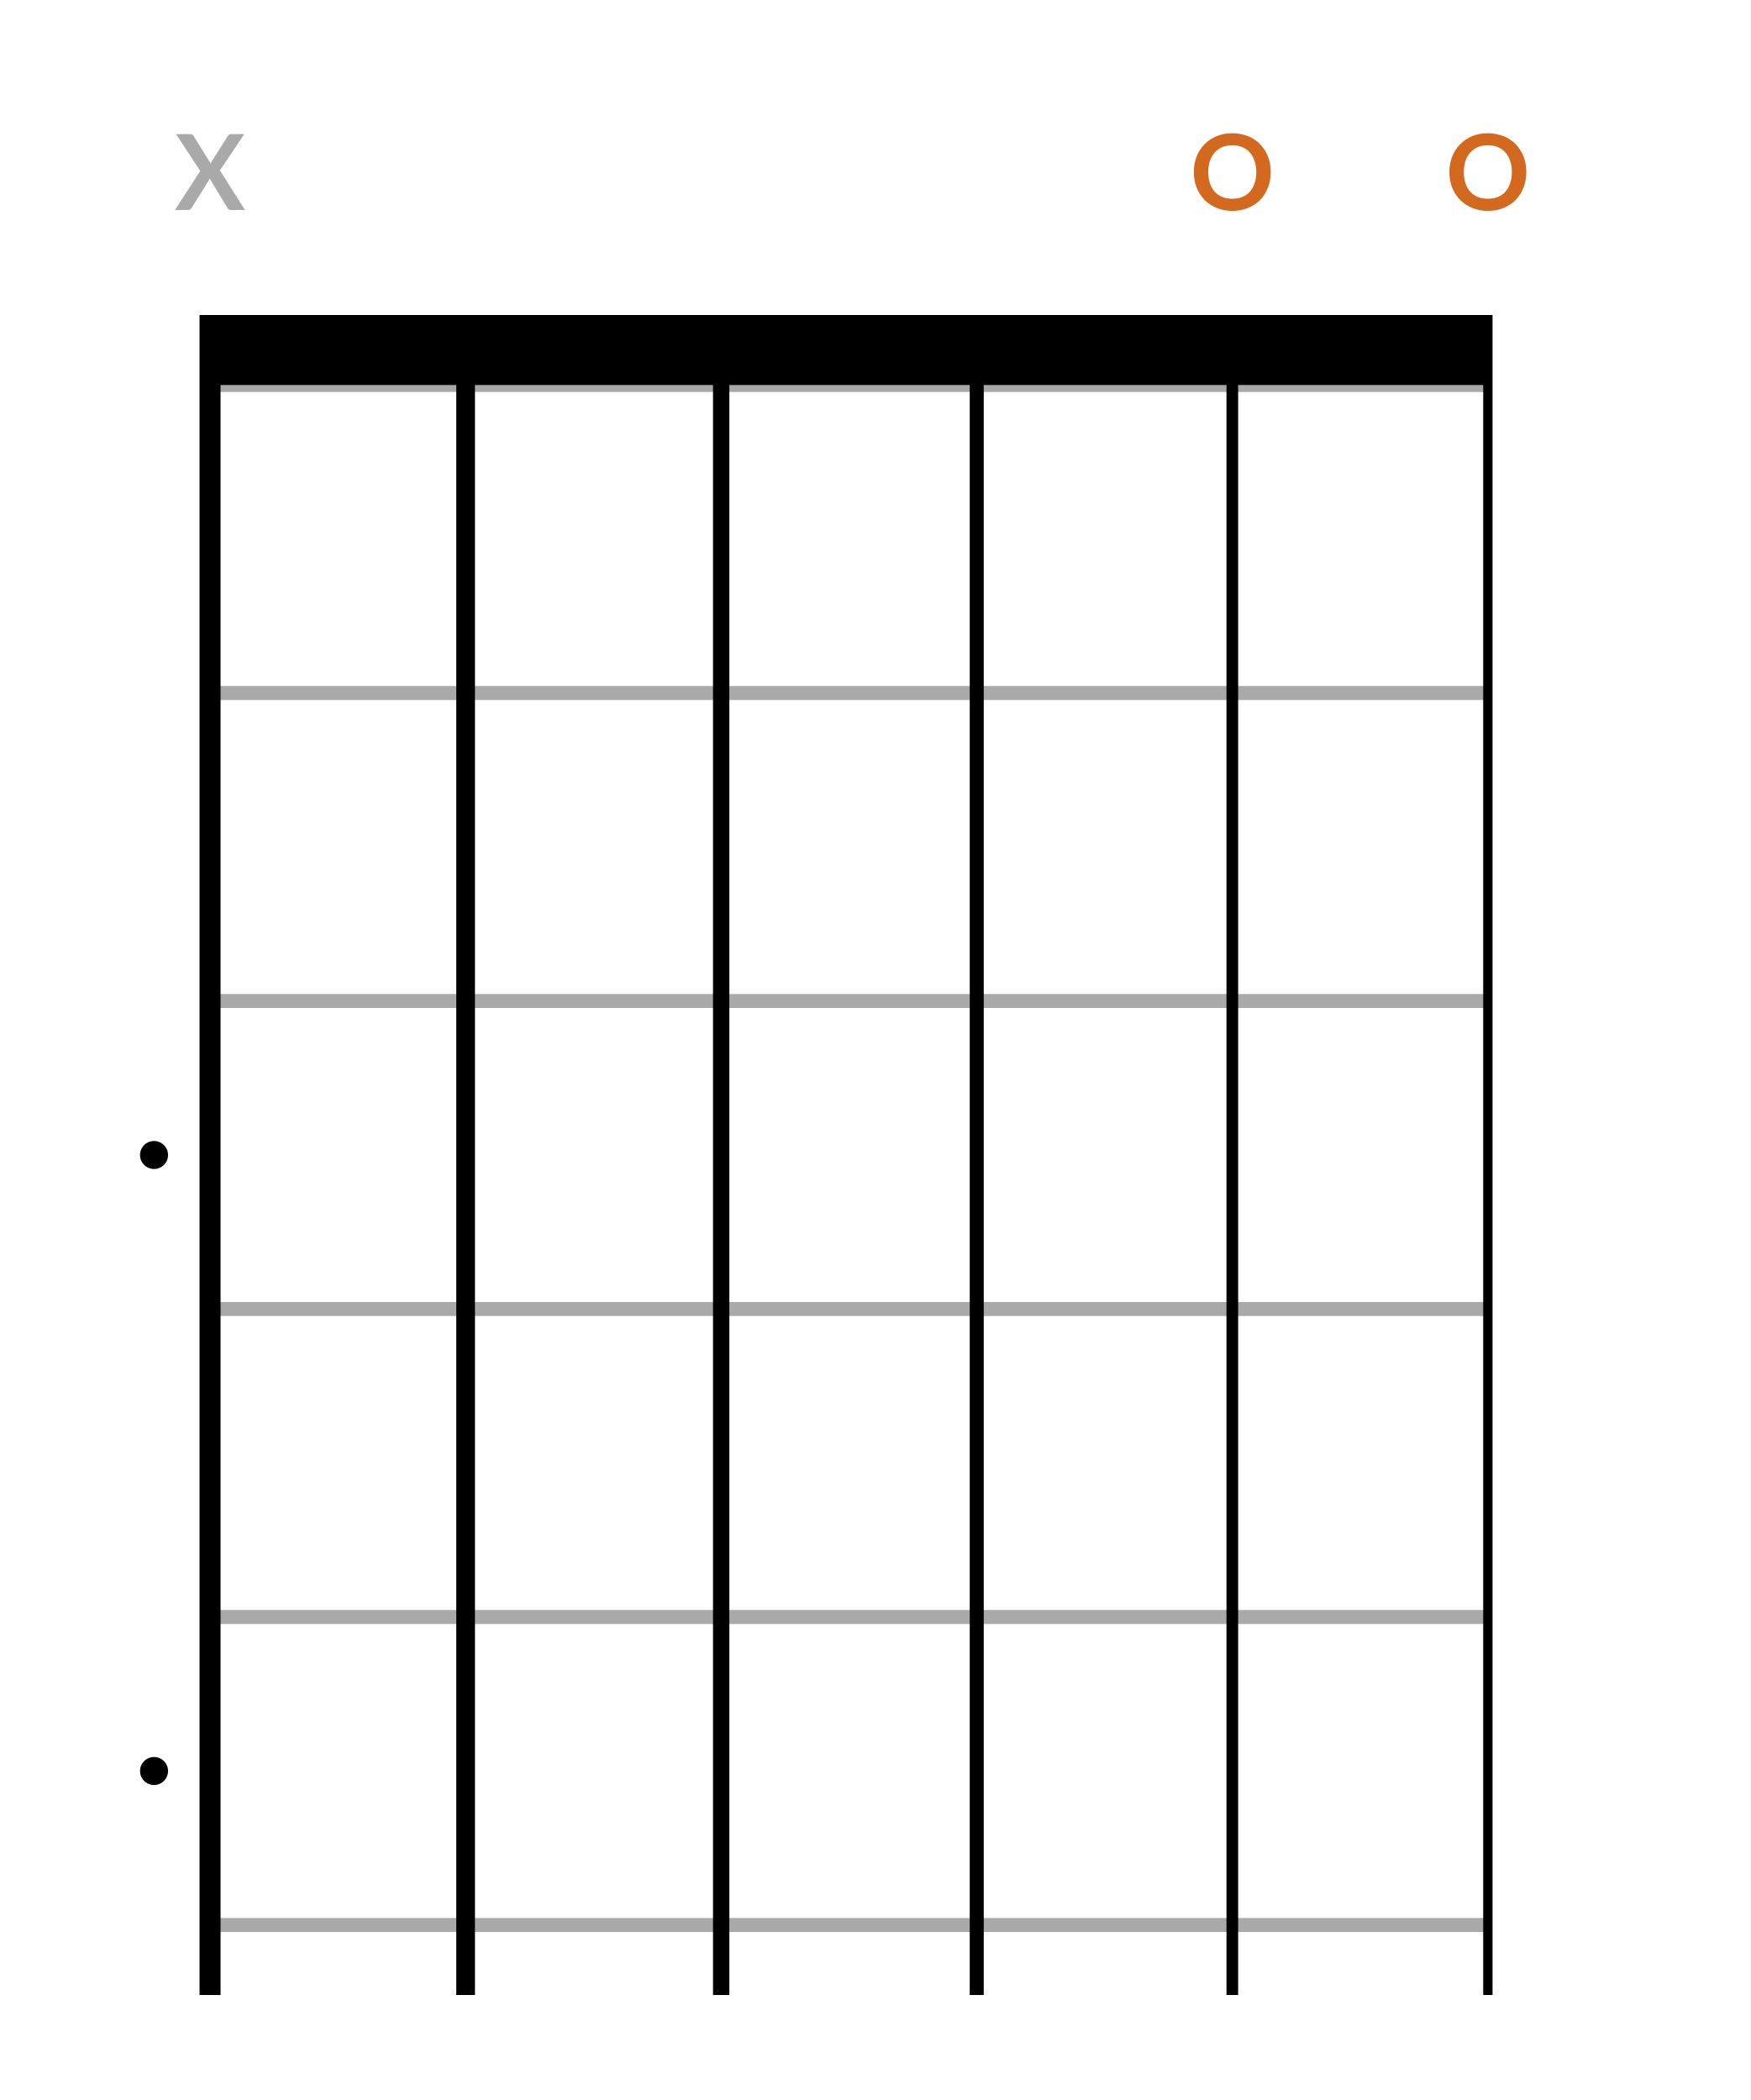
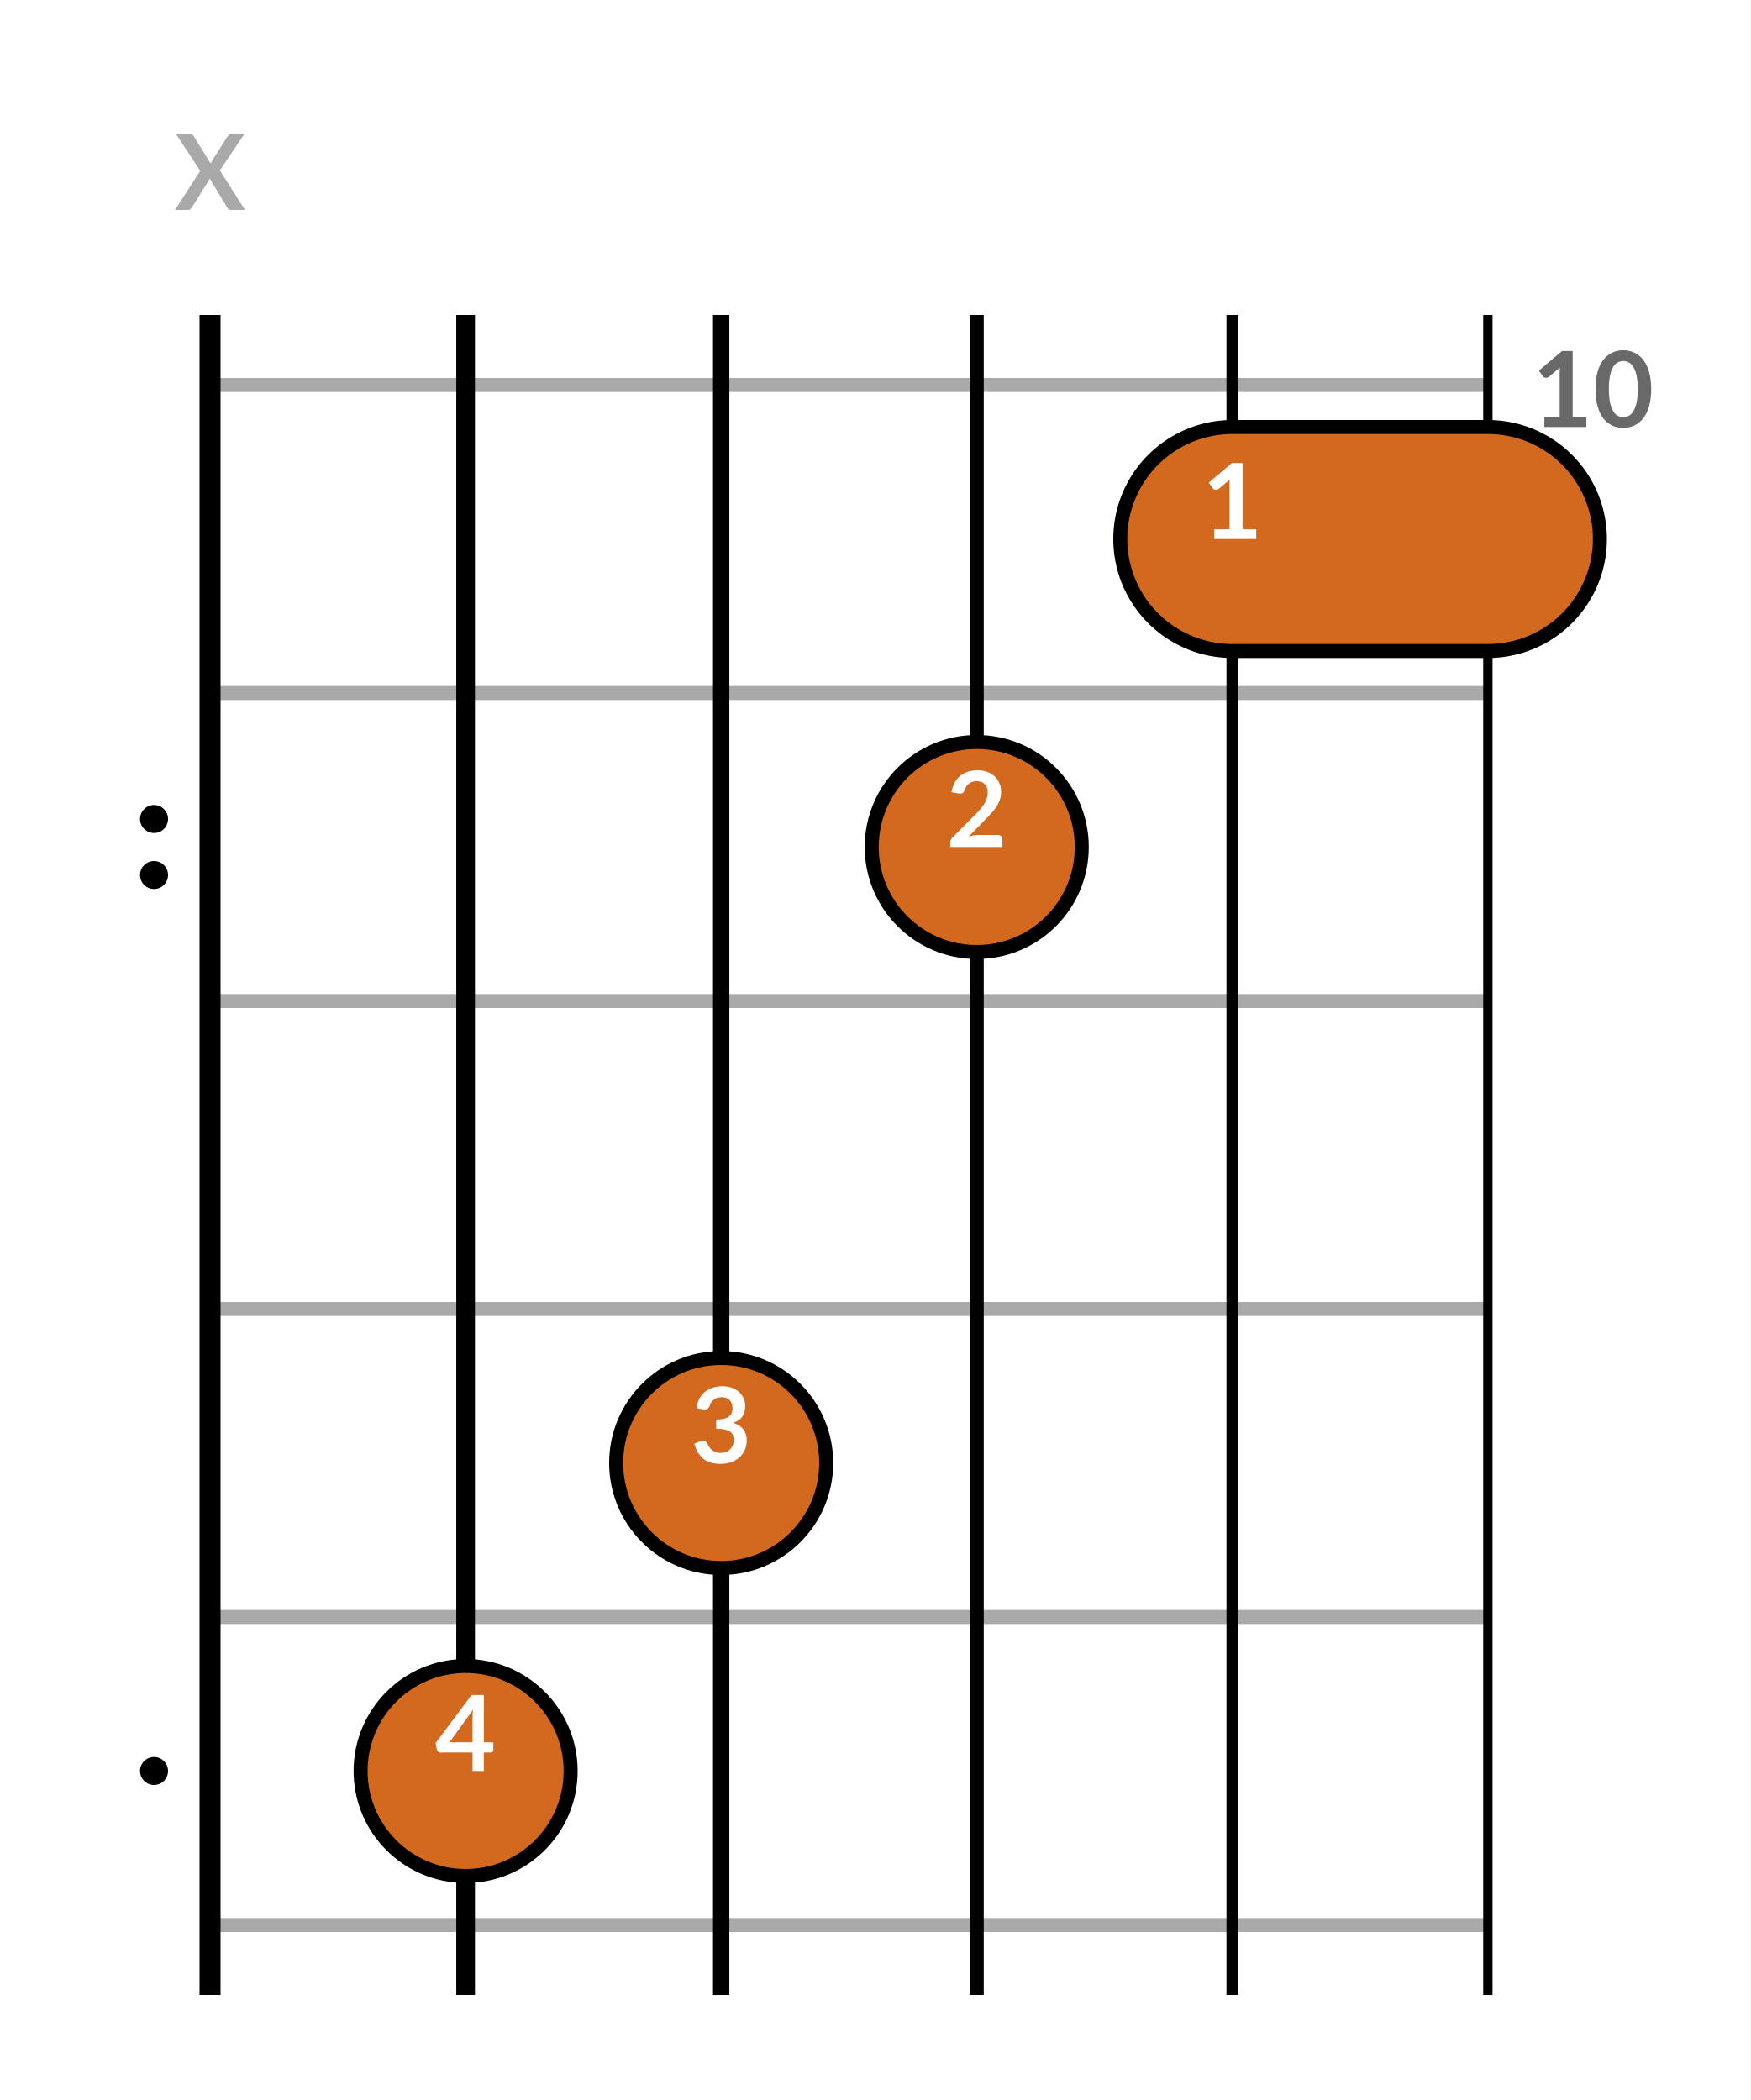
<svg xmlns="http://www.w3.org/2000/svg" baseProfile="full" height="300" version="1.1" width="250">
  <defs />
  <rect fill-opacity="0" height="240" width="182.5" x="30" y="45.0" />
  <rect fill="white" fill-opacity="1" height="300" width="250" x="0" y="0" />
  <g id="frets">
    <line stroke="darkgray" stroke-width="2" x1="30" x2="212.5" y1="55.0" y2="55.0" />
    <line stroke="darkgray" stroke-width="2" x1="30" x2="212.5" y1="99.0" y2="99.0" />
    <line stroke="darkgray" stroke-width="2" x1="30" x2="212.5" y1="143.0" y2="143.0" />
    <line stroke="darkgray" stroke-width="2" x1="30" x2="212.5" y1="187.0" y2="187.0" />
    <line stroke="darkgray" stroke-width="2" x1="30" x2="212.5" y1="231.0" y2="231.0" />
    <line stroke="darkgray" stroke-width="2" x1="30" x2="212.5" y1="275.0" y2="275.0" />
  </g>
-   <circle cx="22" cy="165.0" fill="black" r="2" />
+   <circle cx="22" cy="117.0" fill="black" r="2" />
+   <circle cx="22" cy="125.0" fill="black" r="2" />
  <circle cx="22" cy="253.0" fill="black" r="2" />
-   <line stroke="black" stroke-width="10" x1="30" x2="212.5" y1="50.0" y2="50.0" />
+   <text fill="dimgray" font-family="Lato" font-size="15" font-weight="bold" text-anchor="middle" x="227.5" y="61.0">10</text>
  <g id="strings" stroke="black">
    <line stroke-width="3.0" x1="30.0" x2="30.0" y1="45.0" y2="285.0" />
    <line stroke-width="2.667" x1="66.5" x2="66.5" y1="45.0" y2="285.0" />
    <line stroke-width="2.333" x1="103.0" x2="103.0" y1="45.0" y2="285.0" />
    <line stroke-width="2.0" x1="139.5" x2="139.5" y1="45.0" y2="285.0" />
    <line stroke-width="1.667" x1="176.0" x2="176.0" y1="45.0" y2="285.0" />
    <line stroke-width="1.333" x1="212.5" x2="212.5" y1="45.0" y2="285.0" />
  </g>
+   <line stroke="black" stroke-linecap="round" stroke-width="34" x1="176.0" x2="212.5" y1="77.0" y2="77.0" />
+   <line stroke="chocolate" stroke-linecap="round" stroke-width="30" x1="176.0" x2="212.5" y1="77.0" y2="77.0" />
+   <text alignment-baseline="middle" fill="white" font-family="Lato" font-size="15" font-weight="bold" text-anchor="middle" x="176.0" y="77.0">1</text>
  <text alignment-baseline="middle" fill="darkgray" font-family="Lato" font-size="15" font-weight="bold" text-anchor="middle" x="30.0" y="30.0">X</text>
-   <circle cx="66.5" cy="693.0" fill="chocolate" r="15" stroke="black" stroke-width="2" />
-   <text alignment-baseline="middle" fill="white" font-family="Lato" font-size="15" font-weight="bold" text-anchor="middle" x="66.5" y="693.0">3</text>
-   <circle cx="103.0" cy="649.0" fill="chocolate" r="15" stroke="black" stroke-width="2" />
-   <text alignment-baseline="middle" fill="white" font-family="Lato" font-size="15" font-weight="bold" text-anchor="middle" x="103.0" y="649.0">2</text>
-   <circle cx="139.5" cy="561.0" fill="chocolate" r="15" stroke="black" stroke-width="2" />
-   <text alignment-baseline="middle" fill="white" font-family="Lato" font-size="15" font-weight="bold" text-anchor="middle" x="139.5" y="561.0">1</text>
-   <text alignment-baseline="middle" fill="chocolate" font-family="Lato" font-size="15" font-weight="bold" text-anchor="middle" x="176.0" y="30.0">O</text>
-   <text alignment-baseline="middle" fill="chocolate" font-family="Lato" font-size="15" font-weight="bold" text-anchor="middle" x="212.5" y="30.0">O</text>
+   <circle cx="66.5" cy="253.0" fill="chocolate" r="15" stroke="black" stroke-width="2" />
+   <text alignment-baseline="middle" fill="white" font-family="Lato" font-size="15" font-weight="bold" text-anchor="middle" x="66.5" y="253.0">4</text>
+   <circle cx="103.0" cy="209.0" fill="chocolate" r="15" stroke="black" stroke-width="2" />
+   <text alignment-baseline="middle" fill="white" font-family="Lato" font-size="15" font-weight="bold" text-anchor="middle" x="103.0" y="209.0">3</text>
+   <circle cx="139.5" cy="121.0" fill="chocolate" r="15" stroke="black" stroke-width="2" />
+   <text alignment-baseline="middle" fill="white" font-family="Lato" font-size="15" font-weight="bold" text-anchor="middle" x="139.5" y="121.0">2</text>
</svg>
